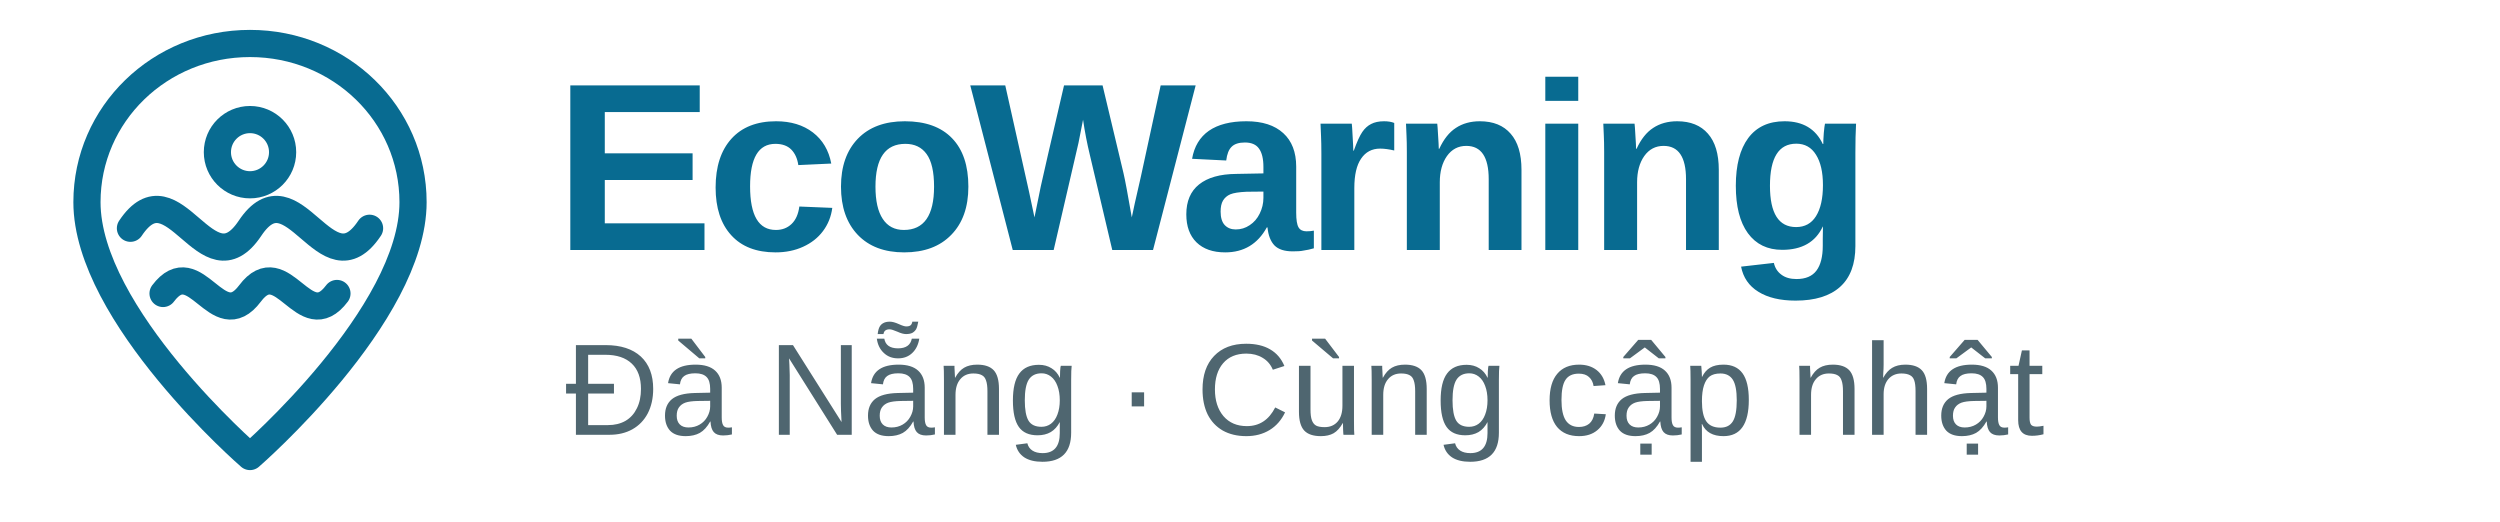
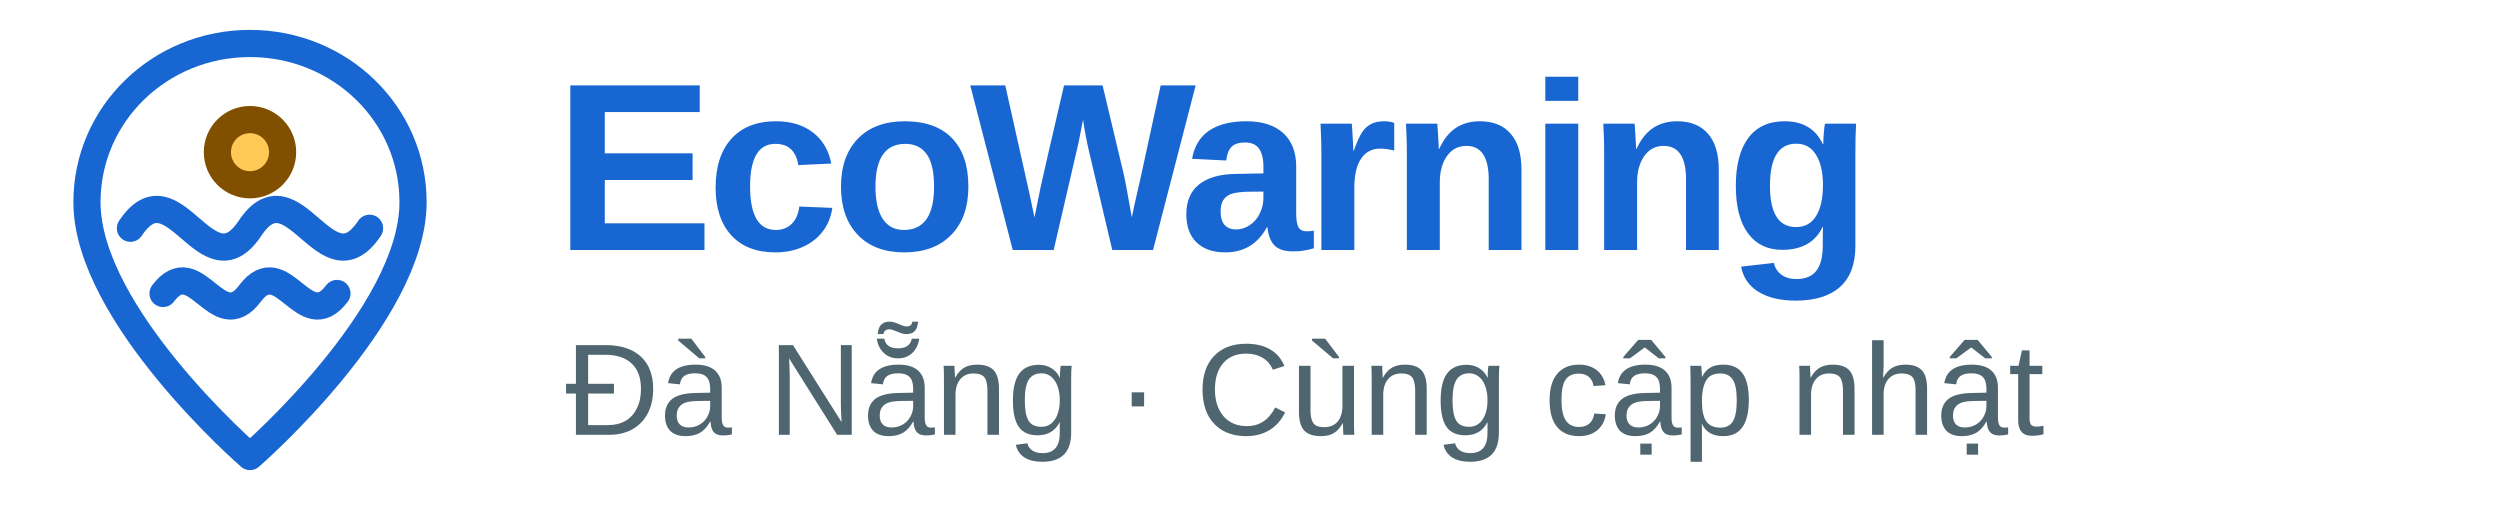
<svg xmlns="http://www.w3.org/2000/svg" width="230" height="48" viewBox="0 0 230 48" role="img" aria-labelledby="title">
-   <g fill="none" stroke="#086b91" stroke-width="2.5" stroke-linecap="round" stroke-linejoin="round">
+   <g fill="none" stroke="#1766d2" stroke-width="2.5" stroke-linecap="round" stroke-linejoin="round">
    <path d="M23 4c-8.3 0-15 6.5-15 14.6C8 29 23 42 23 42s15-13 15-23.4C38 10.5 31.3 4 23 4Z" />
    <path d="M12 21c4-6 7 6 11 0s7 6 11 0M15 27c3-4 5 4 8 0s5 4 8 0" />
-     <circle cx="23" cy="14" r="3" />
+     <circle cx="23" cy="14" r="3" fill="#ffc857" stroke="#805000" />
  </g>
-   <text x="51" y="23" fill="#086b91" font-family="Arial,sans-serif" font-size="22" font-weight="700" letter-spacing="-.7">EcoWarning</text>
+   <text x="51" y="23" fill="#1766d2" font-family="Arial,sans-serif" font-size="22" font-weight="700" letter-spacing="-.7">EcoWarning</text>
  <text x="52" y="40" fill="#4f6670" font-family="Arial,sans-serif" font-size="12">Đà Nẵng · Cùng cập nhật</text>
</svg>
